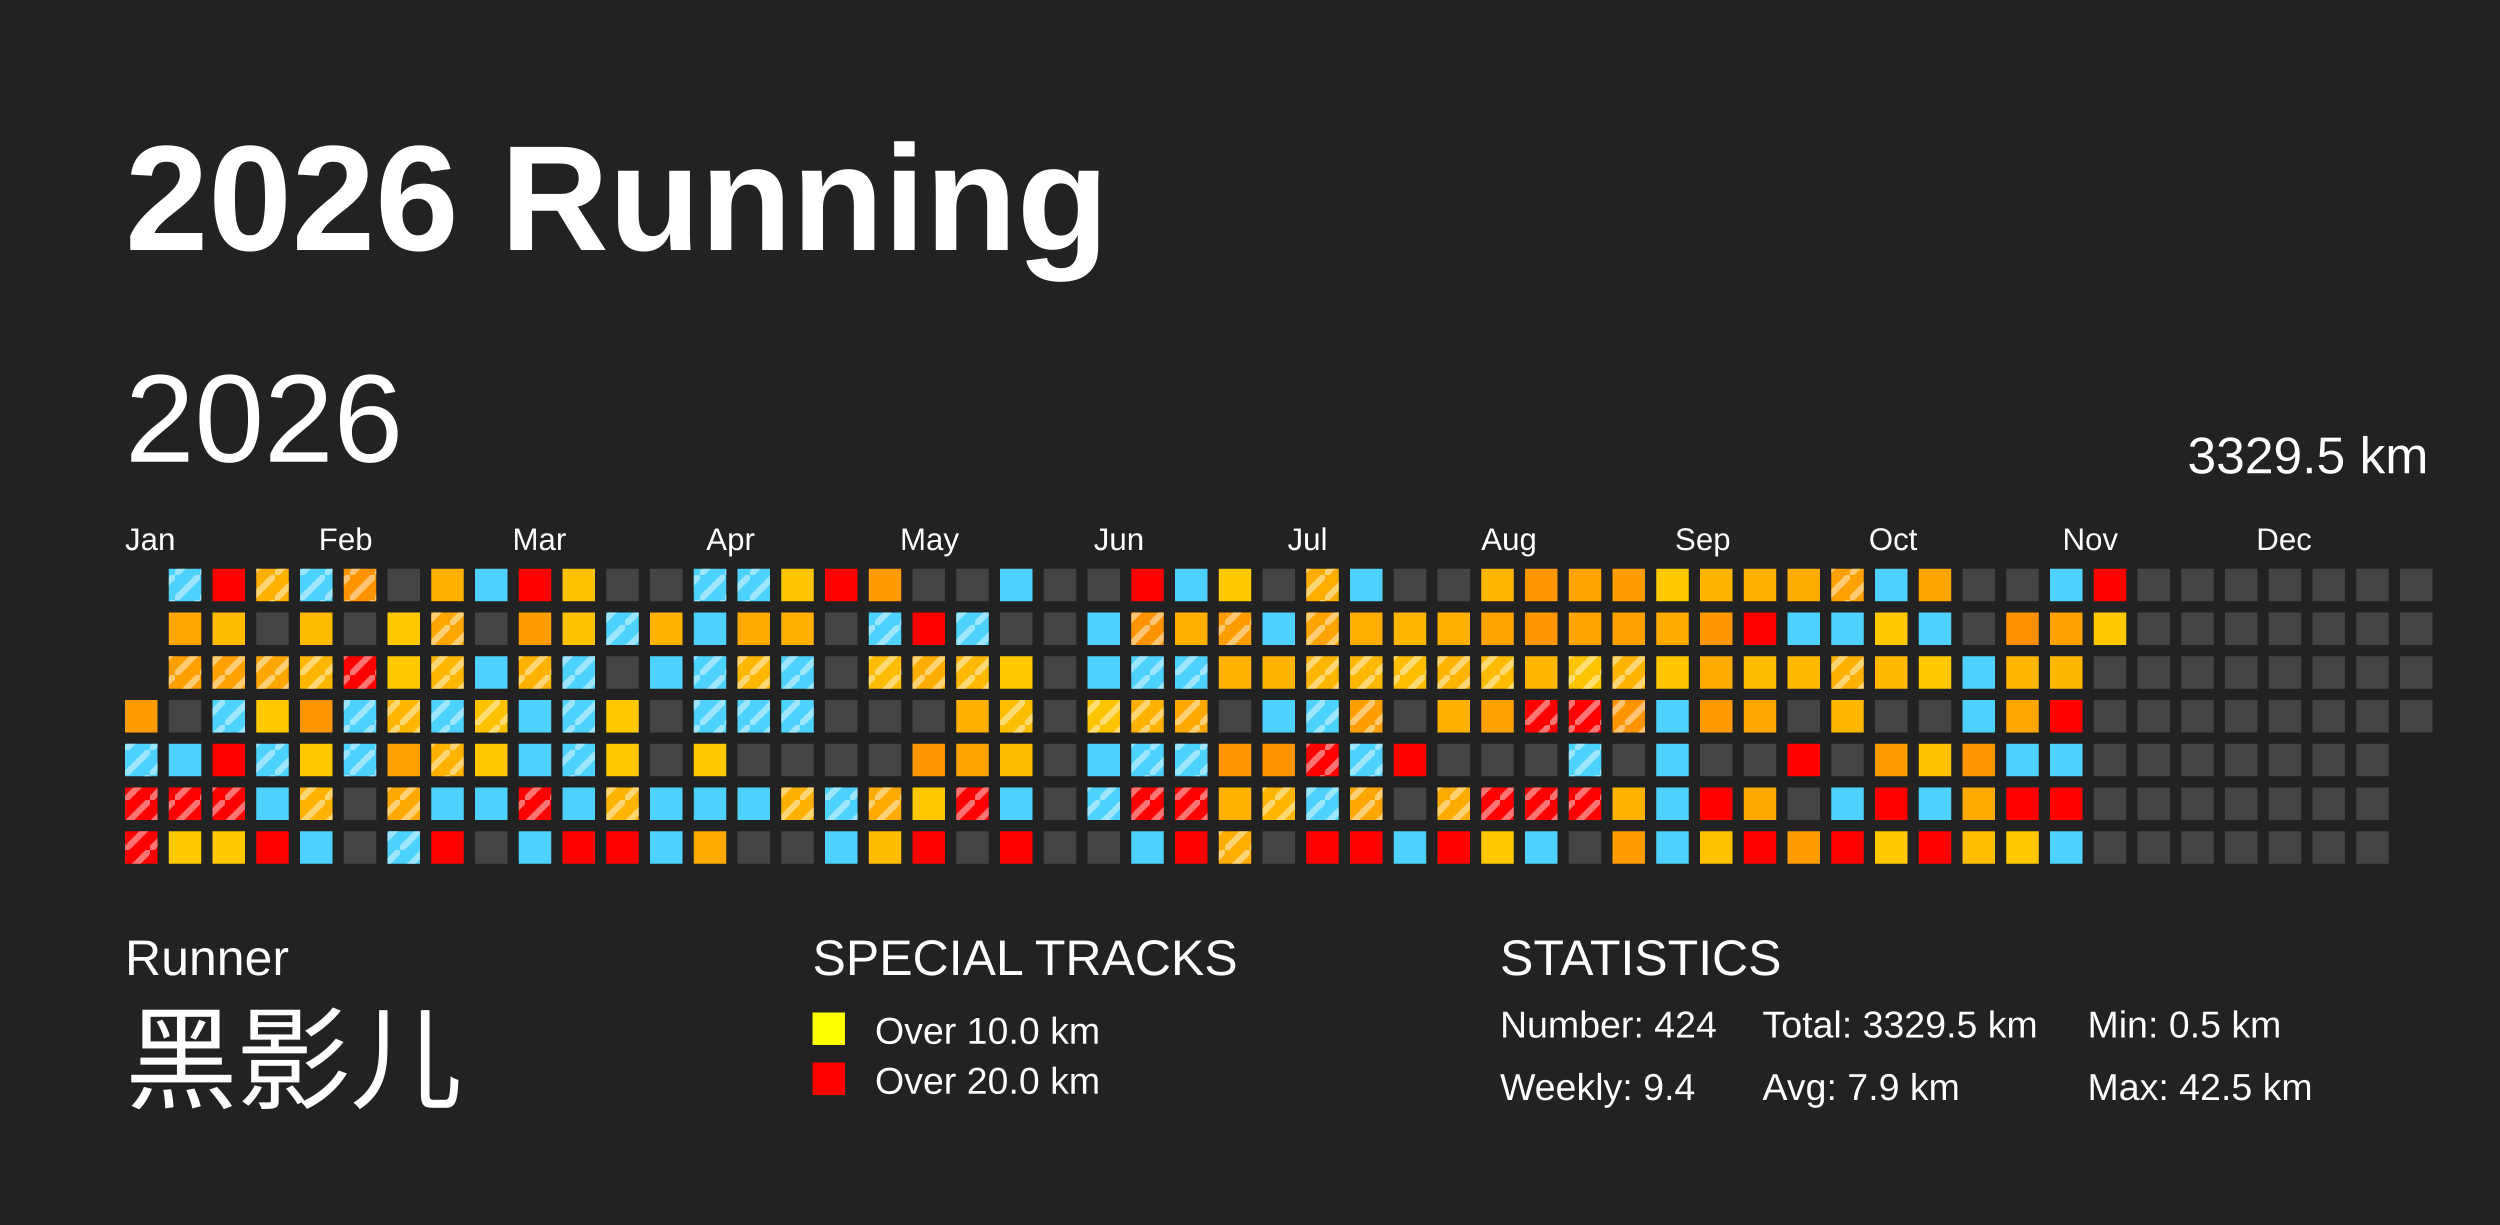
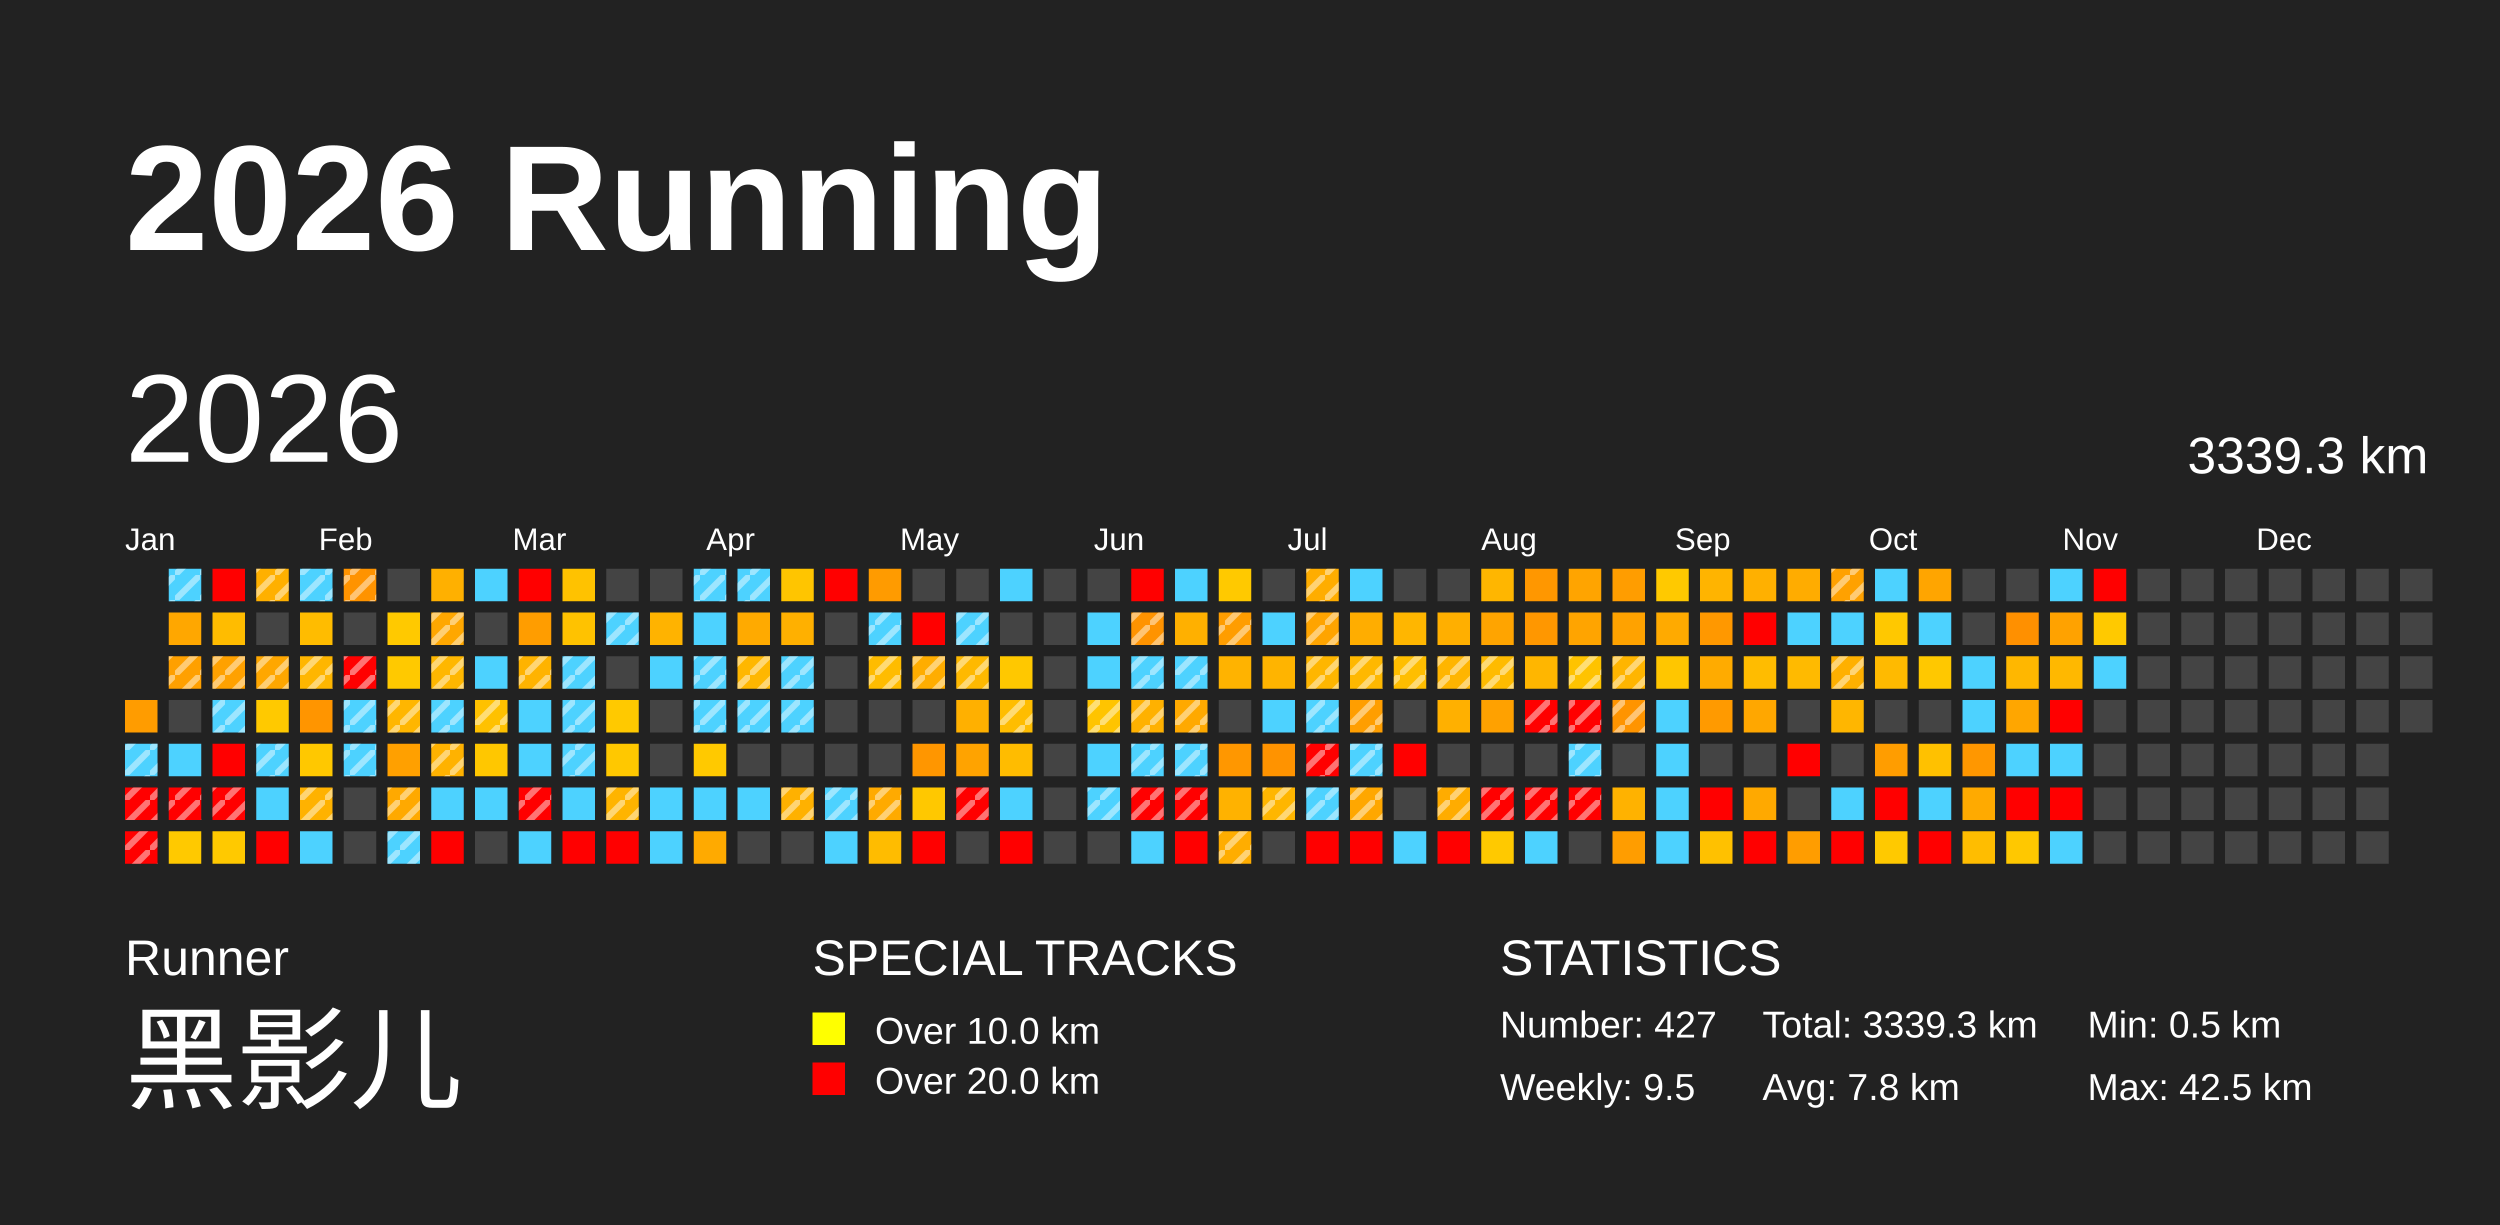
<svg xmlns="http://www.w3.org/2000/svg" baseProfile="full" height="98mm" version="1.1" viewBox="0,0,200,98" width="200mm">
  <defs>
    <pattern height="2" id="indoor-stripe" patternUnits="userSpaceOnUse" width="2">
      <line stroke="white" stroke-opacity="0.45" stroke-width="0.5" x1="0" x2="2" y1="2" y2="0" />
    </pattern>
  </defs>
  <rect fill="#222222" height="98" width="200" x="0" y="0" />
  <text fill="#FFFFFF" style="font-size:12px; font-family:Arial; font-weight:bold;" x="10" y="20">2026 Running</text>
  <text fill="#FFFFFF" style="font-size:4px; font-family:Arial" x="10" y="78">Runner</text>
  <text fill="#FFFFFF" style="font-size:9px; font-family:Arial" x="10" y="88">黑影儿</text>
  <text fill="#FFFFFF" style="font-size:4px; font-family:Arial" x="65" y="78">SPECIAL TRACKS</text>
  <rect fill="yellow" height="2.6" width="2.6" x="65" y="81" />
  <text fill="#FFFFFF" style="font-size:3px; font-family:Arial" x="70" y="83.5">Over 10.0 km</text>
  <rect fill="red" height="2.6" width="2.6" x="65" y="85" />
  <text fill="#FFFFFF" style="font-size:3px; font-family:Arial" x="70" y="87.5">Over 20.0 km</text>
  <text fill="#FFFFFF" style="font-size:4px; font-family:Arial" x="120" y="78">STATISTICS</text>
-   <text fill="#FFFFFF" style="font-size:3px; font-family:Arial" x="120" y="83">Number: 424</text>
-   <text fill="#FFFFFF" style="font-size:3px; font-family:Arial" x="120" y="88">Weekly: 9.4</text>
-   <text fill="#FFFFFF" style="font-size:3px; font-family:Arial" x="141" y="83">Total: 3329.5 km</text>
-   <text fill="#FFFFFF" style="font-size:3px; font-family:Arial" x="141" y="88">Avg: 7.9 km</text>
+   <text fill="#FFFFFF" style="font-size:3px; font-family:Arial" x="120" y="83">Number: 427</text>
+   <text fill="#FFFFFF" style="font-size:3px; font-family:Arial" x="120" y="88">Weekly: 9.5</text>
+   <text fill="#FFFFFF" style="font-size:3px; font-family:Arial" x="141" y="83">Total: 3339.3 km</text>
+   <text fill="#FFFFFF" style="font-size:3px; font-family:Arial" x="141" y="88">Avg: 7.8 km</text>
  <text fill="#FFFFFF" style="font-size:3px; font-family:Arial" x="167" y="83">Min: 0.5 km</text>
  <text fill="#FFFFFF" style="font-size:3px; font-family:Arial" x="167" y="88">Max: 42.5 km</text>
  <text dominant-baseline="hanging" fill="#FFFFFF" style="font-size:10.0px; font-family:Arial;" x="10" y="30">2026</text>
-   <text dominant-baseline="hanging" fill="#FFFFFF" style="font-size:4.125px; font-family:Arial;" x="175" y="35">3329.5 km</text>
+   <text dominant-baseline="hanging" fill="#FFFFFF" style="font-size:4.125px; font-family:Arial;" x="175" y="35">3339.3 km</text>
  <text fill="#FFFFFF" style="font-size:2.5px; font-family:Arial" x="10.0" y="44">Jan</text>
  <text fill="#FFFFFF" style="font-size:2.5px; font-family:Arial" x="25.5" y="44">Feb</text>
  <text fill="#FFFFFF" style="font-size:2.5px; font-family:Arial" x="41.0" y="44">Mar</text>
  <text fill="#FFFFFF" style="font-size:2.5px; font-family:Arial" x="56.5" y="44">Apr</text>
  <text fill="#FFFFFF" style="font-size:2.5px; font-family:Arial" x="72.0" y="44">May</text>
  <text fill="#FFFFFF" style="font-size:2.5px; font-family:Arial" x="87.5" y="44">Jun</text>
  <text fill="#FFFFFF" style="font-size:2.5px; font-family:Arial" x="103.0" y="44">Jul</text>
  <text fill="#FFFFFF" style="font-size:2.5px; font-family:Arial" x="118.5" y="44">Aug</text>
  <text fill="#FFFFFF" style="font-size:2.5px; font-family:Arial" x="134.0" y="44">Sep</text>
  <text fill="#FFFFFF" style="font-size:2.5px; font-family:Arial" x="149.5" y="44">Oct</text>
  <text fill="#FFFFFF" style="font-size:2.5px; font-family:Arial" x="165.0" y="44">Nov</text>
  <text fill="#FFFFFF" style="font-size:2.5px; font-family:Arial" x="180.5" y="44">Dec</text>
  <rect fill="#ff9c00" height="2.6" width="2.6" x="10.0" y="56.0" />
  <rect fill="#4dd2ff" height="2.6" width="2.6" x="10.0" y="59.5" />
  <rect fill="url(#indoor-stripe)" height="2.6" style="pointer-events: none;" width="2.6" x="10.0" y="59.5" />
  <rect fill="red" height="2.6" width="2.6" x="10.0" y="63.0" />
  <rect fill="url(#indoor-stripe)" height="2.6" style="pointer-events: none;" width="2.6" x="10.0" y="63.0" />
  <rect fill="red" height="2.6" width="2.6" x="10.0" y="66.5" />
  <rect fill="url(#indoor-stripe)" height="2.6" style="pointer-events: none;" width="2.6" x="10.0" y="66.5" />
  <rect fill="#4dd2ff" height="2.6" width="2.6" x="13.5" y="45.5" />
  <rect fill="url(#indoor-stripe)" height="2.6" style="pointer-events: none;" width="2.6" x="13.5" y="45.5" />
  <rect fill="#ffa700" height="2.6" width="2.6" x="13.5" y="49.0" />
  <rect fill="#ffa000" height="2.6" width="2.6" x="13.5" y="52.5" />
  <rect fill="url(#indoor-stripe)" height="2.6" style="pointer-events: none;" width="2.6" x="13.5" y="52.5" />
  <rect fill="#444444" height="2.6" width="2.6" x="13.5" y="56.0" />
  <rect fill="#4dd2ff" height="2.6" width="2.6" x="13.5" y="59.5" />
  <rect fill="red" height="2.6" width="2.6" x="13.5" y="63.0" />
  <rect fill="url(#indoor-stripe)" height="2.6" style="pointer-events: none;" width="2.6" x="13.5" y="63.0" />
  <rect fill="#ffc900" height="2.6" width="2.6" x="13.5" y="66.5" />
  <rect fill="red" height="2.6" width="2.6" x="17.0" y="45.5" />
  <rect fill="#ffbc00" height="2.6" width="2.6" x="17.0" y="49.0" />
  <rect fill="#ffa100" height="2.6" width="2.6" x="17.0" y="52.5" />
  <rect fill="url(#indoor-stripe)" height="2.6" style="pointer-events: none;" width="2.6" x="17.0" y="52.5" />
  <rect fill="#4dd2ff" height="2.6" width="2.6" x="17.0" y="56.0" />
  <rect fill="url(#indoor-stripe)" height="2.6" style="pointer-events: none;" width="2.6" x="17.0" y="56.0" />
  <rect fill="red" height="2.6" width="2.6" x="17.0" y="59.5" />
  <rect fill="red" height="2.6" width="2.6" x="17.0" y="63.0" />
  <rect fill="url(#indoor-stripe)" height="2.6" style="pointer-events: none;" width="2.6" x="17.0" y="63.0" />
  <rect fill="#ffc900" height="2.6" width="2.6" x="17.0" y="66.5" />
  <rect fill="#ffb000" height="2.6" width="2.6" x="20.5" y="45.5" />
  <rect fill="url(#indoor-stripe)" height="2.6" style="pointer-events: none;" width="2.6" x="20.5" y="45.5" />
  <rect fill="#444444" height="2.6" width="2.6" x="20.5" y="49.0" />
  <rect fill="#ffa700" height="2.6" width="2.6" x="20.5" y="52.5" />
  <rect fill="url(#indoor-stripe)" height="2.6" style="pointer-events: none;" width="2.6" x="20.5" y="52.5" />
  <rect fill="#ffc900" height="2.6" width="2.6" x="20.5" y="56.0" />
  <rect fill="#4dd2ff" height="2.6" width="2.6" x="20.5" y="59.5" />
  <rect fill="url(#indoor-stripe)" height="2.6" style="pointer-events: none;" width="2.6" x="20.5" y="59.5" />
  <rect fill="#4dd2ff" height="2.6" width="2.6" x="20.5" y="63.0" />
  <rect fill="red" height="2.6" width="2.6" x="20.5" y="66.5" />
  <rect fill="#4dd2ff" height="2.6" width="2.6" x="24.0" y="45.5" />
  <rect fill="url(#indoor-stripe)" height="2.6" style="pointer-events: none;" width="2.6" x="24.0" y="45.5" />
  <rect fill="#ffbc00" height="2.6" width="2.6" x="24.0" y="49.0" />
  <rect fill="#ffb600" height="2.6" width="2.6" x="24.0" y="52.5" />
  <rect fill="url(#indoor-stripe)" height="2.6" style="pointer-events: none;" width="2.6" x="24.0" y="52.5" />
  <rect fill="#ff9500" height="2.6" width="2.6" x="24.0" y="56.0" />
  <rect fill="#ffc800" height="2.6" width="2.6" x="24.0" y="59.5" />
  <rect fill="#ffb200" height="2.6" width="2.6" x="24.0" y="63.0" />
  <rect fill="url(#indoor-stripe)" height="2.6" style="pointer-events: none;" width="2.6" x="24.0" y="63.0" />
  <rect fill="#4dd2ff" height="2.6" width="2.6" x="24.0" y="66.5" />
  <rect fill="#ff9300" height="2.6" width="2.6" x="27.5" y="45.5" />
  <rect fill="url(#indoor-stripe)" height="2.6" style="pointer-events: none;" width="2.6" x="27.5" y="45.5" />
  <rect fill="#444444" height="2.6" width="2.6" x="27.5" y="49.0" />
  <rect fill="red" height="2.6" width="2.6" x="27.5" y="52.5" />
  <rect fill="url(#indoor-stripe)" height="2.6" style="pointer-events: none;" width="2.6" x="27.5" y="52.5" />
  <rect fill="#4dd2ff" height="2.6" width="2.6" x="27.5" y="56.0" />
  <rect fill="url(#indoor-stripe)" height="2.6" style="pointer-events: none;" width="2.6" x="27.5" y="56.0" />
  <rect fill="#4dd2ff" height="2.6" width="2.6" x="27.5" y="59.5" />
  <rect fill="url(#indoor-stripe)" height="2.6" style="pointer-events: none;" width="2.6" x="27.5" y="59.5" />
  <rect fill="#444444" height="2.6" width="2.6" x="27.5" y="63.0" />
  <rect fill="#444444" height="2.6" width="2.6" x="27.5" y="66.5" />
  <rect fill="#444444" height="2.6" width="2.6" x="31.0" y="45.5" />
  <rect fill="#ffc900" height="2.6" width="2.6" x="31.0" y="49.0" />
  <rect fill="#ffc900" height="2.6" width="2.6" x="31.0" y="52.5" />
  <rect fill="#ffb600" height="2.6" width="2.6" x="31.0" y="56.0" />
  <rect fill="url(#indoor-stripe)" height="2.6" style="pointer-events: none;" width="2.6" x="31.0" y="56.0" />
  <rect fill="#ffa000" height="2.6" width="2.6" x="31.0" y="59.5" />
  <rect fill="#ffa900" height="2.6" width="2.6" x="31.0" y="63.0" />
  <rect fill="url(#indoor-stripe)" height="2.6" style="pointer-events: none;" width="2.6" x="31.0" y="63.0" />
  <rect fill="#4dd2ff" height="2.6" width="2.6" x="31.0" y="66.5" />
  <rect fill="url(#indoor-stripe)" height="2.6" style="pointer-events: none;" width="2.6" x="31.0" y="66.5" />
  <rect fill="#ffb000" height="2.6" width="2.6" x="34.5" y="45.5" />
  <rect fill="#ffa700" height="2.6" width="2.6" x="34.5" y="49.0" />
  <rect fill="url(#indoor-stripe)" height="2.6" style="pointer-events: none;" width="2.6" x="34.5" y="49.0" />
  <rect fill="#ffb700" height="2.6" width="2.6" x="34.5" y="52.5" />
  <rect fill="url(#indoor-stripe)" height="2.6" style="pointer-events: none;" width="2.6" x="34.5" y="52.5" />
  <rect fill="#4dd2ff" height="2.6" width="2.6" x="34.5" y="56.0" />
  <rect fill="url(#indoor-stripe)" height="2.6" style="pointer-events: none;" width="2.6" x="34.5" y="56.0" />
  <rect fill="#ffb200" height="2.6" width="2.6" x="34.5" y="59.5" />
  <rect fill="url(#indoor-stripe)" height="2.6" style="pointer-events: none;" width="2.6" x="34.5" y="59.5" />
  <rect fill="#4dd2ff" height="2.6" width="2.6" x="34.5" y="63.0" />
  <rect fill="red" height="2.6" width="2.6" x="34.5" y="66.5" />
  <rect fill="#4dd2ff" height="2.6" width="2.6" x="38.0" y="45.5" />
  <rect fill="#444444" height="2.6" width="2.6" x="38.0" y="49.0" />
  <rect fill="#4dd2ff" height="2.6" width="2.6" x="38.0" y="52.5" />
  <rect fill="#ffc100" height="2.6" width="2.6" x="38.0" y="56.0" />
  <rect fill="url(#indoor-stripe)" height="2.6" style="pointer-events: none;" width="2.6" x="38.0" y="56.0" />
  <rect fill="#ffc700" height="2.6" width="2.6" x="38.0" y="59.5" />
  <rect fill="#4dd2ff" height="2.6" width="2.6" x="38.0" y="63.0" />
  <rect fill="#444444" height="2.6" width="2.6" x="38.0" y="66.5" />
  <rect fill="red" height="2.6" width="2.6" x="41.5" y="45.5" />
  <rect fill="#ff9d00" height="2.6" width="2.6" x="41.5" y="49.0" />
  <rect fill="#ffb300" height="2.6" width="2.6" x="41.5" y="52.5" />
  <rect fill="url(#indoor-stripe)" height="2.6" style="pointer-events: none;" width="2.6" x="41.5" y="52.5" />
  <rect fill="#4dd2ff" height="2.6" width="2.6" x="41.5" y="56.0" />
  <rect fill="#4dd2ff" height="2.6" width="2.6" x="41.5" y="59.5" />
  <rect fill="red" height="2.6" width="2.6" x="41.5" y="63.0" />
  <rect fill="url(#indoor-stripe)" height="2.6" style="pointer-events: none;" width="2.6" x="41.5" y="63.0" />
  <rect fill="#4dd2ff" height="2.6" width="2.6" x="41.5" y="66.5" />
  <rect fill="#ffc200" height="2.6" width="2.6" x="45.0" y="45.5" />
  <rect fill="#ffc200" height="2.6" width="2.6" x="45.0" y="49.0" />
  <rect fill="#4dd2ff" height="2.6" width="2.6" x="45.0" y="52.5" />
  <rect fill="url(#indoor-stripe)" height="2.6" style="pointer-events: none;" width="2.6" x="45.0" y="52.5" />
  <rect fill="#4dd2ff" height="2.6" width="2.6" x="45.0" y="56.0" />
  <rect fill="url(#indoor-stripe)" height="2.6" style="pointer-events: none;" width="2.6" x="45.0" y="56.0" />
  <rect fill="#4dd2ff" height="2.6" width="2.6" x="45.0" y="59.5" />
  <rect fill="url(#indoor-stripe)" height="2.6" style="pointer-events: none;" width="2.6" x="45.0" y="59.5" />
  <rect fill="#4dd2ff" height="2.6" width="2.6" x="45.0" y="63.0" />
  <rect fill="red" height="2.6" width="2.6" x="45.0" y="66.5" />
  <rect fill="#444444" height="2.6" width="2.6" x="48.5" y="45.5" />
  <rect fill="#4dd2ff" height="2.6" width="2.6" x="48.5" y="49.0" />
  <rect fill="url(#indoor-stripe)" height="2.6" style="pointer-events: none;" width="2.6" x="48.5" y="49.0" />
  <rect fill="#444444" height="2.6" width="2.6" x="48.5" y="52.5" />
  <rect fill="#ffc900" height="2.6" width="2.6" x="48.5" y="56.0" />
  <rect fill="#ffc800" height="2.6" width="2.6" x="48.5" y="59.5" />
  <rect fill="#ffb400" height="2.6" width="2.6" x="48.5" y="63.0" />
  <rect fill="url(#indoor-stripe)" height="2.6" style="pointer-events: none;" width="2.6" x="48.5" y="63.0" />
  <rect fill="red" height="2.6" width="2.6" x="48.5" y="66.5" />
  <rect fill="#444444" height="2.6" width="2.6" x="52.0" y="45.5" />
  <rect fill="#ffb300" height="2.6" width="2.6" x="52.0" y="49.0" />
  <rect fill="#4dd2ff" height="2.6" width="2.6" x="52.0" y="52.5" />
  <rect fill="#444444" height="2.6" width="2.6" x="52.0" y="56.0" />
  <rect fill="#444444" height="2.6" width="2.6" x="52.0" y="59.5" />
  <rect fill="#4dd2ff" height="2.6" width="2.6" x="52.0" y="63.0" />
  <rect fill="#4dd2ff" height="2.6" width="2.6" x="52.0" y="66.5" />
  <rect fill="#4dd2ff" height="2.6" width="2.6" x="55.5" y="45.5" />
  <rect fill="url(#indoor-stripe)" height="2.6" style="pointer-events: none;" width="2.6" x="55.5" y="45.5" />
  <rect fill="#4dd2ff" height="2.6" width="2.6" x="55.5" y="49.0" />
  <rect fill="#4dd2ff" height="2.6" width="2.6" x="55.5" y="52.5" />
  <rect fill="url(#indoor-stripe)" height="2.6" style="pointer-events: none;" width="2.6" x="55.5" y="52.5" />
  <rect fill="#4dd2ff" height="2.6" width="2.6" x="55.5" y="56.0" />
  <rect fill="url(#indoor-stripe)" height="2.6" style="pointer-events: none;" width="2.6" x="55.5" y="56.0" />
  <rect fill="#ffc900" height="2.6" width="2.6" x="55.5" y="59.5" />
  <rect fill="#4dd2ff" height="2.6" width="2.6" x="55.5" y="63.0" />
  <rect fill="#ffaa00" height="2.6" width="2.6" x="55.5" y="66.5" />
  <rect fill="#4dd2ff" height="2.6" width="2.6" x="59.0" y="45.5" />
  <rect fill="url(#indoor-stripe)" height="2.6" style="pointer-events: none;" width="2.6" x="59.0" y="45.5" />
  <rect fill="#ffaa00" height="2.6" width="2.6" x="59.0" y="49.0" />
  <rect fill="#ffb700" height="2.6" width="2.6" x="59.0" y="52.5" />
  <rect fill="url(#indoor-stripe)" height="2.6" style="pointer-events: none;" width="2.6" x="59.0" y="52.5" />
  <rect fill="#4dd2ff" height="2.6" width="2.6" x="59.0" y="56.0" />
  <rect fill="url(#indoor-stripe)" height="2.6" style="pointer-events: none;" width="2.6" x="59.0" y="56.0" />
  <rect fill="#444444" height="2.6" width="2.6" x="59.0" y="59.5" />
  <rect fill="#4dd2ff" height="2.6" width="2.6" x="59.0" y="63.0" />
  <rect fill="#444444" height="2.6" width="2.6" x="59.0" y="66.5" />
  <rect fill="#ffc500" height="2.6" width="2.6" x="62.5" y="45.5" />
  <rect fill="#ffb000" height="2.6" width="2.6" x="62.5" y="49.0" />
  <rect fill="#4dd2ff" height="2.6" width="2.6" x="62.5" y="52.5" />
  <rect fill="url(#indoor-stripe)" height="2.6" style="pointer-events: none;" width="2.6" x="62.5" y="52.5" />
  <rect fill="#4dd2ff" height="2.6" width="2.6" x="62.5" y="56.0" />
  <rect fill="url(#indoor-stripe)" height="2.6" style="pointer-events: none;" width="2.6" x="62.5" y="56.0" />
  <rect fill="#444444" height="2.6" width="2.6" x="62.5" y="59.5" />
  <rect fill="#ffb100" height="2.6" width="2.6" x="62.5" y="63.0" />
  <rect fill="url(#indoor-stripe)" height="2.6" style="pointer-events: none;" width="2.6" x="62.5" y="63.0" />
  <rect fill="#444444" height="2.6" width="2.6" x="62.5" y="66.5" />
  <rect fill="red" height="2.6" width="2.6" x="66.0" y="45.5" />
  <rect fill="#444444" height="2.6" width="2.6" x="66.0" y="49.0" />
  <rect fill="#444444" height="2.6" width="2.6" x="66.0" y="52.5" />
  <rect fill="#444444" height="2.6" width="2.6" x="66.0" y="56.0" />
  <rect fill="#444444" height="2.6" width="2.6" x="66.0" y="59.5" />
  <rect fill="#4dd2ff" height="2.6" width="2.6" x="66.0" y="63.0" />
  <rect fill="url(#indoor-stripe)" height="2.6" style="pointer-events: none;" width="2.6" x="66.0" y="63.0" />
  <rect fill="#4dd2ff" height="2.6" width="2.6" x="66.0" y="66.5" />
  <rect fill="#ff9b00" height="2.6" width="2.6" x="69.5" y="45.5" />
  <rect fill="#4dd2ff" height="2.6" width="2.6" x="69.5" y="49.0" />
  <rect fill="url(#indoor-stripe)" height="2.6" style="pointer-events: none;" width="2.6" x="69.5" y="49.0" />
  <rect fill="#ffbc00" height="2.6" width="2.6" x="69.5" y="52.5" />
  <rect fill="url(#indoor-stripe)" height="2.6" style="pointer-events: none;" width="2.6" x="69.5" y="52.5" />
  <rect fill="#444444" height="2.6" width="2.6" x="69.5" y="56.0" />
  <rect fill="#444444" height="2.6" width="2.6" x="69.5" y="59.5" />
  <rect fill="#ffaa00" height="2.6" width="2.6" x="69.5" y="63.0" />
  <rect fill="url(#indoor-stripe)" height="2.6" style="pointer-events: none;" width="2.6" x="69.5" y="63.0" />
  <rect fill="#ffbc00" height="2.6" width="2.6" x="69.5" y="66.5" />
  <rect fill="#444444" height="2.6" width="2.6" x="73.0" y="45.5" />
  <rect fill="red" height="2.6" width="2.6" x="73.0" y="49.0" />
  <rect fill="#ffad00" height="2.6" width="2.6" x="73.0" y="52.5" />
  <rect fill="url(#indoor-stripe)" height="2.6" style="pointer-events: none;" width="2.6" x="73.0" y="52.5" />
  <rect fill="#444444" height="2.6" width="2.6" x="73.0" y="56.0" />
  <rect fill="#ff9600" height="2.6" width="2.6" x="73.0" y="59.5" />
  <rect fill="#ffc800" height="2.6" width="2.6" x="73.0" y="63.0" />
  <rect fill="red" height="2.6" width="2.6" x="73.0" y="66.5" />
  <rect fill="#444444" height="2.6" width="2.6" x="76.5" y="45.5" />
  <rect fill="#4dd2ff" height="2.6" width="2.6" x="76.5" y="49.0" />
  <rect fill="url(#indoor-stripe)" height="2.6" style="pointer-events: none;" width="2.6" x="76.5" y="49.0" />
  <rect fill="#ffb900" height="2.6" width="2.6" x="76.5" y="52.5" />
  <rect fill="url(#indoor-stripe)" height="2.6" style="pointer-events: none;" width="2.6" x="76.5" y="52.5" />
  <rect fill="#ffb000" height="2.6" width="2.6" x="76.5" y="56.0" />
  <rect fill="#ffa300" height="2.6" width="2.6" x="76.5" y="59.5" />
  <rect fill="red" height="2.6" width="2.6" x="76.5" y="63.0" />
  <rect fill="url(#indoor-stripe)" height="2.6" style="pointer-events: none;" width="2.6" x="76.5" y="63.0" />
  <rect fill="#444444" height="2.6" width="2.6" x="76.5" y="66.5" />
  <rect fill="#4dd2ff" height="2.6" width="2.6" x="80.0" y="45.5" />
  <rect fill="#444444" height="2.6" width="2.6" x="80.0" y="49.0" />
  <rect fill="#ffc800" height="2.6" width="2.6" x="80.0" y="52.5" />
  <rect fill="#ffbd00" height="2.6" width="2.6" x="80.0" y="56.0" />
  <rect fill="url(#indoor-stripe)" height="2.6" style="pointer-events: none;" width="2.6" x="80.0" y="56.0" />
  <rect fill="#ffbc00" height="2.6" width="2.6" x="80.0" y="59.5" />
  <rect fill="#4dd2ff" height="2.6" width="2.6" x="80.0" y="63.0" />
  <rect fill="red" height="2.6" width="2.6" x="80.0" y="66.5" />
  <rect fill="#444444" height="2.6" width="2.6" x="83.5" y="45.5" />
  <rect fill="#444444" height="2.6" width="2.6" x="83.5" y="49.0" />
  <rect fill="#444444" height="2.6" width="2.6" x="83.5" y="52.5" />
  <rect fill="#444444" height="2.6" width="2.6" x="83.5" y="56.0" />
  <rect fill="#444444" height="2.6" width="2.6" x="83.5" y="59.5" />
  <rect fill="#444444" height="2.6" width="2.6" x="83.5" y="63.0" />
  <rect fill="#444444" height="2.6" width="2.6" x="83.5" y="66.5" />
  <rect fill="#444444" height="2.6" width="2.6" x="87.0" y="45.5" />
  <rect fill="#4dd2ff" height="2.6" width="2.6" x="87.0" y="49.0" />
  <rect fill="#4dd2ff" height="2.6" width="2.6" x="87.0" y="52.5" />
  <rect fill="#ffc400" height="2.6" width="2.6" x="87.0" y="56.0" />
  <rect fill="url(#indoor-stripe)" height="2.6" style="pointer-events: none;" width="2.6" x="87.0" y="56.0" />
  <rect fill="#4dd2ff" height="2.6" width="2.6" x="87.0" y="59.5" />
  <rect fill="#4dd2ff" height="2.6" width="2.6" x="87.0" y="63.0" />
  <rect fill="url(#indoor-stripe)" height="2.6" style="pointer-events: none;" width="2.6" x="87.0" y="63.0" />
  <rect fill="#444444" height="2.6" width="2.6" x="87.0" y="66.5" />
  <rect fill="red" height="2.6" width="2.6" x="90.5" y="45.5" />
  <rect fill="#ff9300" height="2.6" width="2.6" x="90.5" y="49.0" />
  <rect fill="url(#indoor-stripe)" height="2.6" style="pointer-events: none;" width="2.6" x="90.5" y="49.0" />
  <rect fill="#4dd2ff" height="2.6" width="2.6" x="90.5" y="52.5" />
  <rect fill="url(#indoor-stripe)" height="2.6" style="pointer-events: none;" width="2.6" x="90.5" y="52.5" />
  <rect fill="#ffb100" height="2.6" width="2.6" x="90.5" y="56.0" />
  <rect fill="url(#indoor-stripe)" height="2.6" style="pointer-events: none;" width="2.6" x="90.5" y="56.0" />
  <rect fill="#4dd2ff" height="2.6" width="2.6" x="90.5" y="59.5" />
  <rect fill="url(#indoor-stripe)" height="2.6" style="pointer-events: none;" width="2.6" x="90.5" y="59.5" />
  <rect fill="red" height="2.6" width="2.6" x="90.5" y="63.0" />
  <rect fill="url(#indoor-stripe)" height="2.6" style="pointer-events: none;" width="2.6" x="90.5" y="63.0" />
  <rect fill="#4dd2ff" height="2.6" width="2.6" x="90.5" y="66.5" />
  <rect fill="#4dd2ff" height="2.6" width="2.6" x="94.0" y="45.5" />
  <rect fill="#ffb000" height="2.6" width="2.6" x="94.0" y="49.0" />
  <rect fill="#4dd2ff" height="2.6" width="2.6" x="94.0" y="52.5" />
  <rect fill="url(#indoor-stripe)" height="2.6" style="pointer-events: none;" width="2.6" x="94.0" y="52.5" />
  <rect fill="#ffa900" height="2.6" width="2.6" x="94.0" y="56.0" />
  <rect fill="url(#indoor-stripe)" height="2.6" style="pointer-events: none;" width="2.6" x="94.0" y="56.0" />
  <rect fill="#4dd2ff" height="2.6" width="2.6" x="94.0" y="59.5" />
  <rect fill="url(#indoor-stripe)" height="2.6" style="pointer-events: none;" width="2.6" x="94.0" y="59.5" />
  <rect fill="red" height="2.6" width="2.6" x="94.0" y="63.0" />
  <rect fill="url(#indoor-stripe)" height="2.6" style="pointer-events: none;" width="2.6" x="94.0" y="63.0" />
  <rect fill="red" height="2.6" width="2.6" x="94.0" y="66.5" />
  <rect fill="#ffc900" height="2.6" width="2.6" x="97.5" y="45.5" />
  <rect fill="#ff9d00" height="2.6" width="2.6" x="97.5" y="49.0" />
  <rect fill="url(#indoor-stripe)" height="2.6" style="pointer-events: none;" width="2.6" x="97.5" y="49.0" />
  <rect fill="#ffb300" height="2.6" width="2.6" x="97.5" y="52.5" />
  <rect fill="#444444" height="2.6" width="2.6" x="97.5" y="56.0" />
  <rect fill="#ff9700" height="2.6" width="2.6" x="97.5" y="59.5" />
  <rect fill="#ffb200" height="2.6" width="2.6" x="97.5" y="63.0" />
  <rect fill="#ffad00" height="2.6" width="2.6" x="97.5" y="66.5" />
  <rect fill="url(#indoor-stripe)" height="2.6" style="pointer-events: none;" width="2.6" x="97.5" y="66.5" />
  <rect fill="#444444" height="2.6" width="2.6" x="101.0" y="45.5" />
  <rect fill="#4dd2ff" height="2.6" width="2.6" x="101.0" y="49.0" />
  <rect fill="#ffb400" height="2.6" width="2.6" x="101.0" y="52.5" />
  <rect fill="#4dd2ff" height="2.6" width="2.6" x="101.0" y="56.0" />
  <rect fill="#ff9300" height="2.6" width="2.6" x="101.0" y="59.5" />
  <rect fill="#ffb600" height="2.6" width="2.6" x="101.0" y="63.0" />
  <rect fill="url(#indoor-stripe)" height="2.6" style="pointer-events: none;" width="2.6" x="101.0" y="63.0" />
  <rect fill="#444444" height="2.6" width="2.6" x="101.0" y="66.5" />
  <rect fill="#ffad00" height="2.6" width="2.6" x="104.5" y="45.5" />
  <rect fill="url(#indoor-stripe)" height="2.6" style="pointer-events: none;" width="2.6" x="104.5" y="45.5" />
  <rect fill="#ffa400" height="2.6" width="2.6" x="104.5" y="49.0" />
  <rect fill="url(#indoor-stripe)" height="2.6" style="pointer-events: none;" width="2.6" x="104.5" y="49.0" />
  <rect fill="#ffb600" height="2.6" width="2.6" x="104.5" y="52.5" />
  <rect fill="url(#indoor-stripe)" height="2.6" style="pointer-events: none;" width="2.6" x="104.5" y="52.5" />
  <rect fill="#4dd2ff" height="2.6" width="2.6" x="104.5" y="56.0" />
  <rect fill="url(#indoor-stripe)" height="2.6" style="pointer-events: none;" width="2.6" x="104.5" y="56.0" />
  <rect fill="red" height="2.6" width="2.6" x="104.5" y="59.5" />
  <rect fill="url(#indoor-stripe)" height="2.6" style="pointer-events: none;" width="2.6" x="104.5" y="59.5" />
  <rect fill="#4dd2ff" height="2.6" width="2.6" x="104.5" y="63.0" />
  <rect fill="url(#indoor-stripe)" height="2.6" style="pointer-events: none;" width="2.6" x="104.5" y="63.0" />
  <rect fill="red" height="2.6" width="2.6" x="104.5" y="66.5" />
  <rect fill="#4dd2ff" height="2.6" width="2.6" x="108.0" y="45.5" />
  <rect fill="#ffad00" height="2.6" width="2.6" x="108.0" y="49.0" />
  <rect fill="#ffb800" height="2.6" width="2.6" x="108.0" y="52.5" />
  <rect fill="url(#indoor-stripe)" height="2.6" style="pointer-events: none;" width="2.6" x="108.0" y="52.5" />
  <rect fill="#ff9e00" height="2.6" width="2.6" x="108.0" y="56.0" />
  <rect fill="url(#indoor-stripe)" height="2.6" style="pointer-events: none;" width="2.6" x="108.0" y="56.0" />
  <rect fill="#4dd2ff" height="2.6" width="2.6" x="108.0" y="59.5" />
  <rect fill="url(#indoor-stripe)" height="2.6" style="pointer-events: none;" width="2.6" x="108.0" y="59.5" />
  <rect fill="#ffa700" height="2.6" width="2.6" x="108.0" y="63.0" />
  <rect fill="url(#indoor-stripe)" height="2.6" style="pointer-events: none;" width="2.6" x="108.0" y="63.0" />
  <rect fill="red" height="2.6" width="2.6" x="108.0" y="66.5" />
  <rect fill="#444444" height="2.6" width="2.6" x="111.5" y="45.5" />
  <rect fill="#ffb600" height="2.6" width="2.6" x="111.5" y="49.0" />
  <rect fill="#ffbe00" height="2.6" width="2.6" x="111.5" y="52.5" />
  <rect fill="url(#indoor-stripe)" height="2.6" style="pointer-events: none;" width="2.6" x="111.5" y="52.5" />
  <rect fill="#444444" height="2.6" width="2.6" x="111.5" y="56.0" />
  <rect fill="red" height="2.6" width="2.6" x="111.5" y="59.5" />
  <rect fill="#444444" height="2.6" width="2.6" x="111.5" y="63.0" />
  <rect fill="#4dd2ff" height="2.6" width="2.6" x="111.5" y="66.5" />
  <rect fill="#444444" height="2.6" width="2.6" x="115.0" y="45.5" />
  <rect fill="#ffaf00" height="2.6" width="2.6" x="115.0" y="49.0" />
  <rect fill="#ffb500" height="2.6" width="2.6" x="115.0" y="52.5" />
  <rect fill="url(#indoor-stripe)" height="2.6" style="pointer-events: none;" width="2.6" x="115.0" y="52.5" />
  <rect fill="#ffb000" height="2.6" width="2.6" x="115.0" y="56.0" />
  <rect fill="#444444" height="2.6" width="2.6" x="115.0" y="59.5" />
  <rect fill="#ffac00" height="2.6" width="2.6" x="115.0" y="63.0" />
  <rect fill="url(#indoor-stripe)" height="2.6" style="pointer-events: none;" width="2.6" x="115.0" y="63.0" />
  <rect fill="red" height="2.6" width="2.6" x="115.0" y="66.5" />
  <rect fill="#ffb600" height="2.6" width="2.6" x="118.5" y="45.5" />
  <rect fill="#ffa400" height="2.6" width="2.6" x="118.5" y="49.0" />
  <rect fill="#ffbb00" height="2.6" width="2.6" x="118.5" y="52.5" />
  <rect fill="url(#indoor-stripe)" height="2.6" style="pointer-events: none;" width="2.6" x="118.5" y="52.5" />
  <rect fill="#ffa100" height="2.6" width="2.6" x="118.5" y="56.0" />
  <rect fill="#444444" height="2.6" width="2.6" x="118.5" y="59.5" />
  <rect fill="red" height="2.6" width="2.6" x="118.5" y="63.0" />
  <rect fill="url(#indoor-stripe)" height="2.6" style="pointer-events: none;" width="2.6" x="118.5" y="63.0" />
  <rect fill="#ffc900" height="2.6" width="2.6" x="118.5" y="66.5" />
  <rect fill="#ff9700" height="2.6" width="2.6" x="122.0" y="45.5" />
  <rect fill="#ff9700" height="2.6" width="2.6" x="122.0" y="49.0" />
  <rect fill="#ffb600" height="2.6" width="2.6" x="122.0" y="52.5" />
  <rect fill="red" height="2.6" width="2.6" x="122.0" y="56.0" />
  <rect fill="url(#indoor-stripe)" height="2.6" style="pointer-events: none;" width="2.6" x="122.0" y="56.0" />
  <rect fill="#444444" height="2.6" width="2.6" x="122.0" y="59.5" />
  <rect fill="red" height="2.6" width="2.6" x="122.0" y="63.0" />
  <rect fill="url(#indoor-stripe)" height="2.6" style="pointer-events: none;" width="2.6" x="122.0" y="63.0" />
  <rect fill="#4dd2ff" height="2.6" width="2.6" x="122.0" y="66.5" />
  <rect fill="#ffa400" height="2.6" width="2.6" x="125.5" y="45.5" />
  <rect fill="#ffa400" height="2.6" width="2.6" x="125.5" y="49.0" />
  <rect fill="#ffc300" height="2.6" width="2.6" x="125.5" y="52.5" />
  <rect fill="url(#indoor-stripe)" height="2.6" style="pointer-events: none;" width="2.6" x="125.5" y="52.5" />
  <rect fill="red" height="2.6" width="2.6" x="125.5" y="56.0" />
  <rect fill="url(#indoor-stripe)" height="2.6" style="pointer-events: none;" width="2.6" x="125.5" y="56.0" />
  <rect fill="#4dd2ff" height="2.6" width="2.6" x="125.5" y="59.5" />
  <rect fill="url(#indoor-stripe)" height="2.6" style="pointer-events: none;" width="2.6" x="125.5" y="59.5" />
  <rect fill="red" height="2.6" width="2.6" x="125.5" y="63.0" />
  <rect fill="url(#indoor-stripe)" height="2.6" style="pointer-events: none;" width="2.6" x="125.5" y="63.0" />
  <rect fill="#444444" height="2.6" width="2.6" x="125.5" y="66.5" />
  <rect fill="#ff9d00" height="2.6" width="2.6" x="129.0" y="45.5" />
  <rect fill="#ffa200" height="2.6" width="2.6" x="129.0" y="49.0" />
  <rect fill="#ffb500" height="2.6" width="2.6" x="129.0" y="52.5" />
  <rect fill="url(#indoor-stripe)" height="2.6" style="pointer-events: none;" width="2.6" x="129.0" y="52.5" />
  <rect fill="#ff9400" height="2.6" width="2.6" x="129.0" y="56.0" />
  <rect fill="url(#indoor-stripe)" height="2.6" style="pointer-events: none;" width="2.6" x="129.0" y="56.0" />
  <rect fill="#444444" height="2.6" width="2.6" x="129.0" y="59.5" />
  <rect fill="#ffb200" height="2.6" width="2.6" x="129.0" y="63.0" />
  <rect fill="#ff9d00" height="2.6" width="2.6" x="129.0" y="66.5" />
  <rect fill="#ffc900" height="2.6" width="2.6" x="132.5" y="45.5" />
  <rect fill="#ffaa00" height="2.6" width="2.6" x="132.5" y="49.0" />
  <rect fill="#ffc600" height="2.6" width="2.6" x="132.5" y="52.5" />
  <rect fill="#4dd2ff" height="2.6" width="2.6" x="132.5" y="56.0" />
  <rect fill="#4dd2ff" height="2.6" width="2.6" x="132.5" y="59.5" />
  <rect fill="#4dd2ff" height="2.6" width="2.6" x="132.5" y="63.0" />
  <rect fill="#4dd2ff" height="2.6" width="2.6" x="132.5" y="66.5" />
  <rect fill="#ffb400" height="2.6" width="2.6" x="136.0" y="45.5" />
  <rect fill="#ff9800" height="2.6" width="2.6" x="136.0" y="49.0" />
  <rect fill="#ffab00" height="2.6" width="2.6" x="136.0" y="52.5" />
  <rect fill="#ff9a00" height="2.6" width="2.6" x="136.0" y="56.0" />
  <rect fill="#444444" height="2.6" width="2.6" x="136.0" y="59.5" />
  <rect fill="red" height="2.6" width="2.6" x="136.0" y="63.0" />
  <rect fill="#ffc100" height="2.6" width="2.6" x="136.0" y="66.5" />
  <rect fill="#ffb000" height="2.6" width="2.6" x="139.5" y="45.5" />
  <rect fill="red" height="2.6" width="2.6" x="139.5" y="49.0" />
  <rect fill="#ffbc00" height="2.6" width="2.6" x="139.5" y="52.5" />
  <rect fill="#ffa700" height="2.6" width="2.6" x="139.5" y="56.0" />
  <rect fill="#444444" height="2.6" width="2.6" x="139.5" y="59.5" />
  <rect fill="#ffa900" height="2.6" width="2.6" x="139.5" y="63.0" />
  <rect fill="red" height="2.6" width="2.6" x="139.5" y="66.5" />
  <rect fill="#ffac00" height="2.6" width="2.6" x="143.0" y="45.5" />
  <rect fill="#4dd2ff" height="2.6" width="2.6" x="143.0" y="49.0" />
  <rect fill="#ffba00" height="2.6" width="2.6" x="143.0" y="52.5" />
  <rect fill="#444444" height="2.6" width="2.6" x="143.0" y="56.0" />
  <rect fill="red" height="2.6" width="2.6" x="143.0" y="59.5" />
  <rect fill="#444444" height="2.6" width="2.6" x="143.0" y="63.0" />
  <rect fill="#ff9d00" height="2.6" width="2.6" x="143.0" y="66.5" />
  <rect fill="#ffa100" height="2.6" width="2.6" x="146.5" y="45.5" />
  <rect fill="url(#indoor-stripe)" height="2.6" style="pointer-events: none;" width="2.6" x="146.5" y="45.5" />
  <rect fill="#4dd2ff" height="2.6" width="2.6" x="146.5" y="49.0" />
  <rect fill="#ffb000" height="2.6" width="2.6" x="146.5" y="52.5" />
  <rect fill="url(#indoor-stripe)" height="2.6" style="pointer-events: none;" width="2.6" x="146.5" y="52.5" />
  <rect fill="#ffb600" height="2.6" width="2.6" x="146.5" y="56.0" />
  <rect fill="#444444" height="2.6" width="2.6" x="146.5" y="59.5" />
  <rect fill="#4dd2ff" height="2.6" width="2.6" x="146.5" y="63.0" />
  <rect fill="red" height="2.6" width="2.6" x="146.5" y="66.5" />
  <rect fill="#4dd2ff" height="2.6" width="2.6" x="150.0" y="45.5" />
  <rect fill="#ffc800" height="2.6" width="2.6" x="150.0" y="49.0" />
  <rect fill="#ffba00" height="2.6" width="2.6" x="150.0" y="52.5" />
  <rect fill="#444444" height="2.6" width="2.6" x="150.0" y="56.0" />
  <rect fill="#ff9d00" height="2.6" width="2.6" x="150.0" y="59.5" />
  <rect fill="red" height="2.6" width="2.6" x="150.0" y="63.0" />
  <rect fill="#ffc900" height="2.6" width="2.6" x="150.0" y="66.5" />
  <rect fill="#ffa500" height="2.6" width="2.6" x="153.5" y="45.5" />
  <rect fill="#4dd2ff" height="2.6" width="2.6" x="153.5" y="49.0" />
  <rect fill="#ffc800" height="2.6" width="2.6" x="153.5" y="52.5" />
  <rect fill="#444444" height="2.6" width="2.6" x="153.5" y="56.0" />
  <rect fill="#ffc100" height="2.6" width="2.6" x="153.5" y="59.5" />
  <rect fill="#4dd2ff" height="2.6" width="2.6" x="153.5" y="63.0" />
  <rect fill="red" height="2.6" width="2.6" x="153.5" y="66.5" />
  <rect fill="#444444" height="2.6" width="2.6" x="157.0" y="45.5" />
  <rect fill="#444444" height="2.6" width="2.6" x="157.0" y="49.0" />
  <rect fill="#4dd2ff" height="2.6" width="2.6" x="157.0" y="52.5" />
  <rect fill="#4dd2ff" height="2.6" width="2.6" x="157.0" y="56.0" />
  <rect fill="#ff9700" height="2.6" width="2.6" x="157.0" y="59.5" />
  <rect fill="#ffaa00" height="2.6" width="2.6" x="157.0" y="63.0" />
  <rect fill="#ffbd00" height="2.6" width="2.6" x="157.0" y="66.5" />
  <rect fill="#444444" height="2.6" width="2.6" x="160.5" y="45.5" />
  <rect fill="#ff9000" height="2.6" width="2.6" x="160.5" y="49.0" />
  <rect fill="#ffb700" height="2.6" width="2.6" x="160.5" y="52.5" />
  <rect fill="#ffa600" height="2.6" width="2.6" x="160.5" y="56.0" />
  <rect fill="#4dd2ff" height="2.6" width="2.6" x="160.5" y="59.5" />
  <rect fill="red" height="2.6" width="2.6" x="160.5" y="63.0" />
  <rect fill="#ffc800" height="2.6" width="2.6" x="160.5" y="66.5" />
  <rect fill="#4dd2ff" height="2.6" width="2.6" x="164.0" y="45.5" />
  <rect fill="#ffa200" height="2.6" width="2.6" x="164.0" y="49.0" />
  <rect fill="#ffb800" height="2.6" width="2.6" x="164.0" y="52.5" />
  <rect fill="red" height="2.6" width="2.6" x="164.0" y="56.0" />
  <rect fill="#4dd2ff" height="2.6" width="2.6" x="164.0" y="59.5" />
  <rect fill="red" height="2.6" width="2.6" x="164.0" y="63.0" />
  <rect fill="#4dd2ff" height="2.6" width="2.6" x="164.0" y="66.5" />
  <rect fill="red" height="2.6" width="2.6" x="167.5" y="45.5" />
  <rect fill="#ffc900" height="2.6" width="2.6" x="167.5" y="49.0" />
-   <rect fill="#444444" height="2.6" width="2.6" x="167.5" y="52.5" />
+   <rect fill="#4dd2ff" height="2.6" width="2.6" x="167.5" y="52.5" />
  <rect fill="#444444" height="2.6" width="2.6" x="167.5" y="56.0" />
  <rect fill="#444444" height="2.6" width="2.6" x="167.5" y="59.5" />
  <rect fill="#444444" height="2.6" width="2.6" x="167.5" y="63.0" />
  <rect fill="#444444" height="2.6" width="2.6" x="167.5" y="66.5" />
  <rect fill="#444444" height="2.6" width="2.6" x="171.0" y="45.5" />
  <rect fill="#444444" height="2.6" width="2.6" x="171.0" y="49.0" />
  <rect fill="#444444" height="2.6" width="2.6" x="171.0" y="52.5" />
  <rect fill="#444444" height="2.6" width="2.6" x="171.0" y="56.0" />
  <rect fill="#444444" height="2.6" width="2.6" x="171.0" y="59.5" />
  <rect fill="#444444" height="2.6" width="2.6" x="171.0" y="63.0" />
  <rect fill="#444444" height="2.6" width="2.6" x="171.0" y="66.5" />
  <rect fill="#444444" height="2.6" width="2.6" x="174.5" y="45.5" />
  <rect fill="#444444" height="2.6" width="2.6" x="174.5" y="49.0" />
  <rect fill="#444444" height="2.6" width="2.6" x="174.5" y="52.5" />
  <rect fill="#444444" height="2.6" width="2.6" x="174.5" y="56.0" />
  <rect fill="#444444" height="2.6" width="2.6" x="174.5" y="59.5" />
  <rect fill="#444444" height="2.6" width="2.6" x="174.5" y="63.0" />
  <rect fill="#444444" height="2.6" width="2.6" x="174.5" y="66.5" />
  <rect fill="#444444" height="2.6" width="2.6" x="178.0" y="45.5" />
  <rect fill="#444444" height="2.6" width="2.6" x="178.0" y="49.0" />
  <rect fill="#444444" height="2.6" width="2.6" x="178.0" y="52.5" />
  <rect fill="#444444" height="2.6" width="2.6" x="178.0" y="56.0" />
  <rect fill="#444444" height="2.6" width="2.6" x="178.0" y="59.5" />
  <rect fill="#444444" height="2.6" width="2.6" x="178.0" y="63.0" />
  <rect fill="#444444" height="2.6" width="2.6" x="178.0" y="66.5" />
  <rect fill="#444444" height="2.6" width="2.6" x="181.5" y="45.5" />
  <rect fill="#444444" height="2.6" width="2.6" x="181.5" y="49.0" />
  <rect fill="#444444" height="2.6" width="2.6" x="181.5" y="52.5" />
  <rect fill="#444444" height="2.6" width="2.6" x="181.5" y="56.0" />
  <rect fill="#444444" height="2.6" width="2.6" x="181.5" y="59.5" />
  <rect fill="#444444" height="2.6" width="2.6" x="181.5" y="63.0" />
  <rect fill="#444444" height="2.6" width="2.6" x="181.5" y="66.5" />
  <rect fill="#444444" height="2.6" width="2.6" x="185.0" y="45.5" />
  <rect fill="#444444" height="2.6" width="2.6" x="185.0" y="49.0" />
  <rect fill="#444444" height="2.6" width="2.6" x="185.0" y="52.5" />
  <rect fill="#444444" height="2.6" width="2.6" x="185.0" y="56.0" />
  <rect fill="#444444" height="2.6" width="2.6" x="185.0" y="59.5" />
  <rect fill="#444444" height="2.6" width="2.6" x="185.0" y="63.0" />
  <rect fill="#444444" height="2.6" width="2.6" x="185.0" y="66.5" />
  <rect fill="#444444" height="2.6" width="2.6" x="188.5" y="45.5" />
  <rect fill="#444444" height="2.6" width="2.6" x="188.5" y="49.0" />
  <rect fill="#444444" height="2.6" width="2.6" x="188.5" y="52.5" />
  <rect fill="#444444" height="2.6" width="2.6" x="188.5" y="56.0" />
  <rect fill="#444444" height="2.6" width="2.6" x="188.5" y="59.5" />
  <rect fill="#444444" height="2.6" width="2.6" x="188.5" y="63.0" />
  <rect fill="#444444" height="2.6" width="2.6" x="188.5" y="66.5" />
  <rect fill="#444444" height="2.6" width="2.6" x="192.0" y="45.5" />
  <rect fill="#444444" height="2.6" width="2.6" x="192.0" y="49.0" />
  <rect fill="#444444" height="2.6" width="2.6" x="192.0" y="52.5" />
  <rect fill="#444444" height="2.6" width="2.6" x="192.0" y="56.0" />
</svg>
